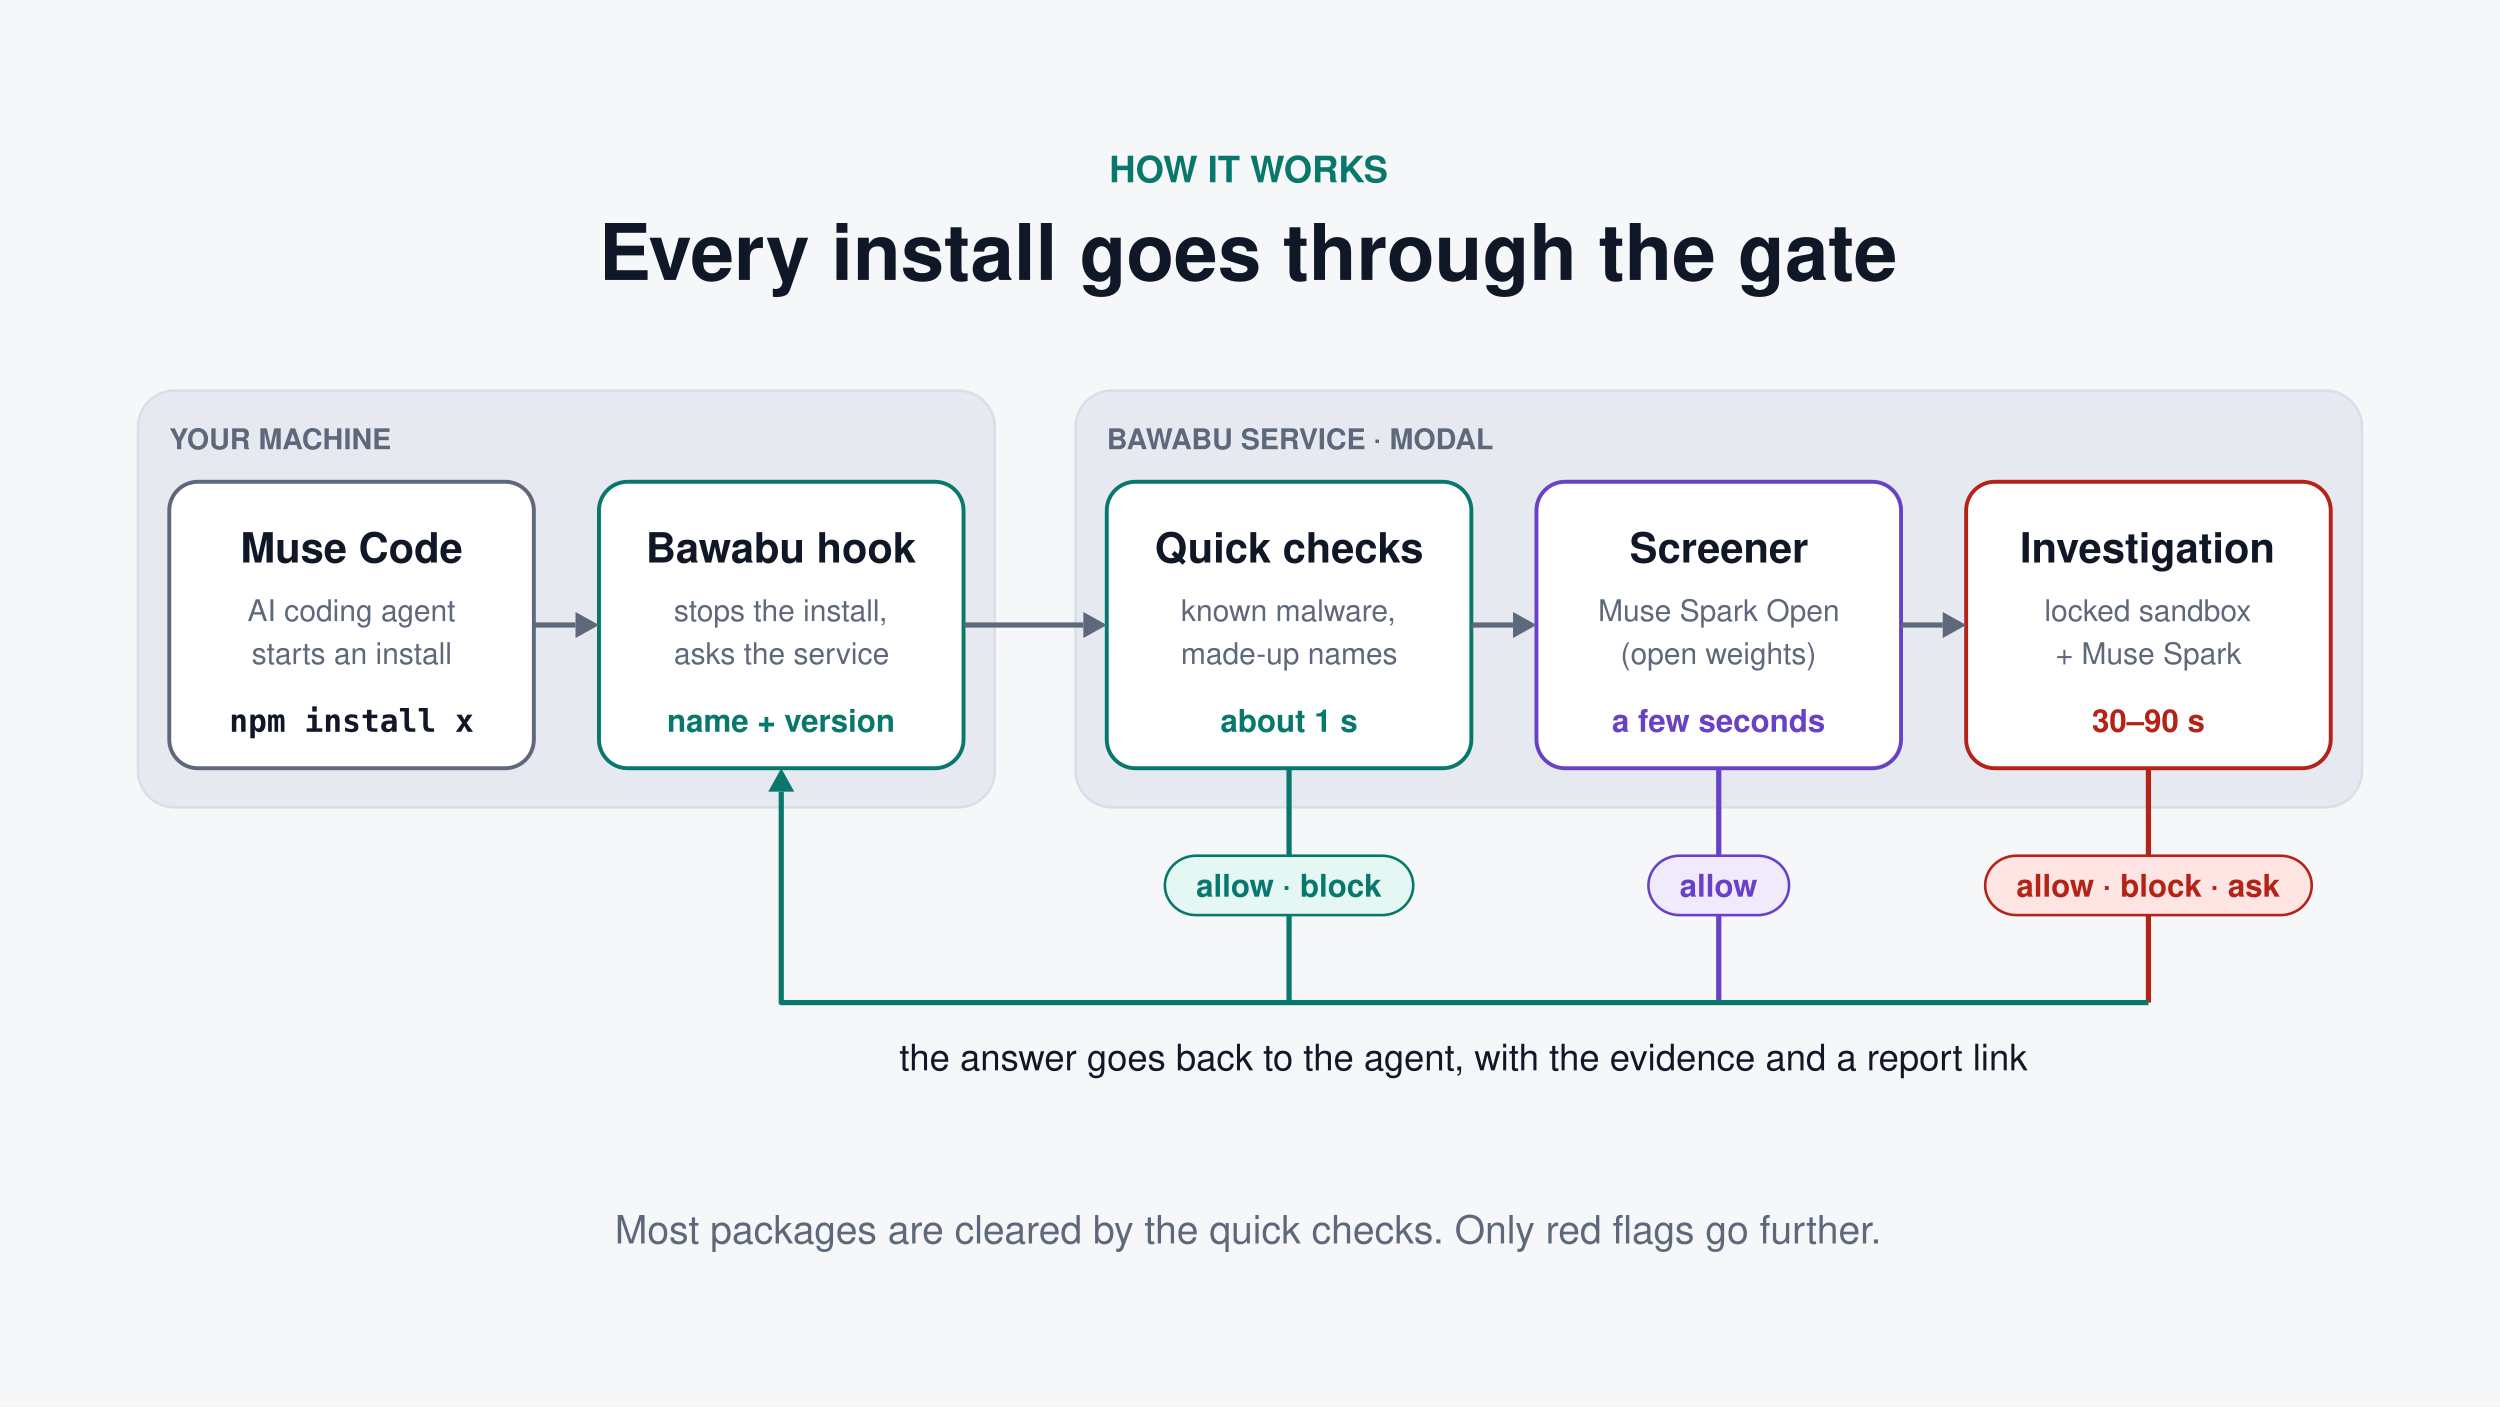
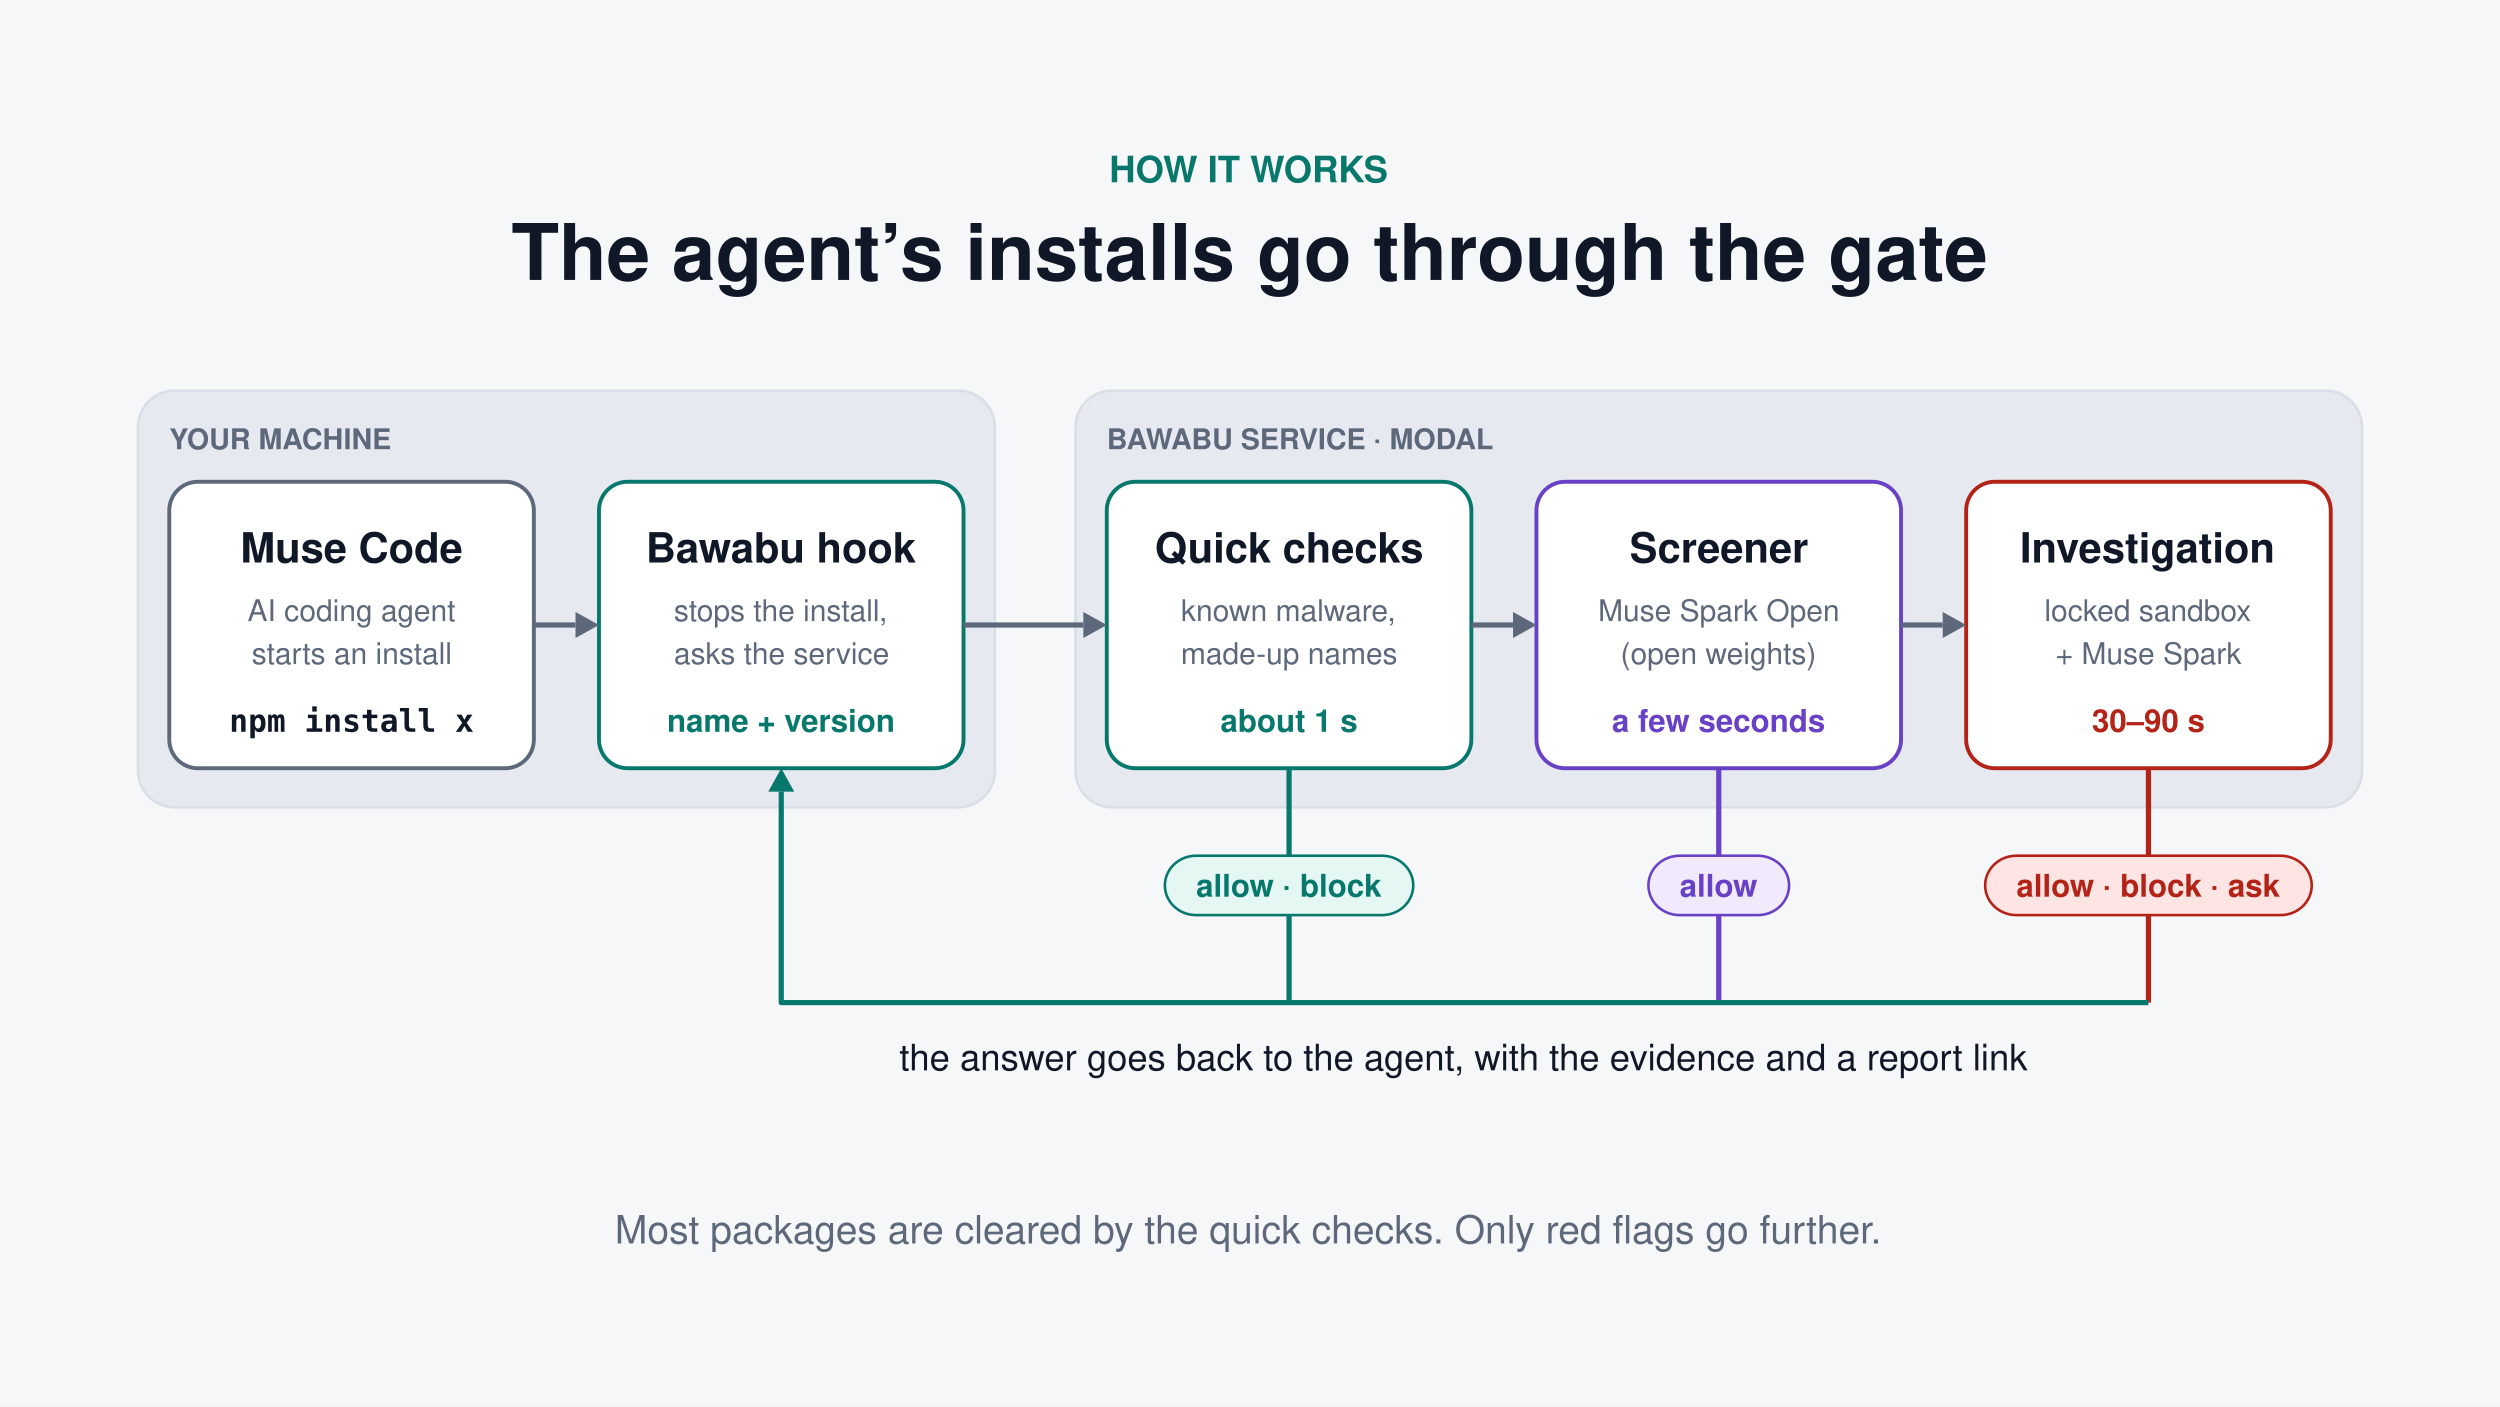
<svg xmlns="http://www.w3.org/2000/svg" width="1920" height="1080" viewBox="0 0 1920 1080">
  <rect width="1920" height="1080" fill="#F6F7F9" />
  <text x="851.898" y="140" font-family="Helvetica, Arial, sans-serif" font-size="28" font-weight="700" fill="#08786C">HOW IT WORKS</text>
-   <text x="459.902" y="215" font-family="Helvetica, Arial, sans-serif" font-size="60" font-weight="700" fill="#101828">Every install goes through the gate</text>
+   <text x="392.727" y="215" font-family="Helvetica, Arial, sans-serif" font-size="60" font-weight="700" fill="#101828">The agent’s installs go through the gate</text>
  <rect x="106" y="300" width="658" height="320" rx="28" fill="#E6EAF0" stroke="#D9DEE7" stroke-width="2" />
  <rect x="826" y="300" width="988" height="320" rx="28" fill="#E6EAF0" stroke="#D9DEE7" stroke-width="2" />
  <text x="130.000" y="345" font-family="Helvetica, Arial, sans-serif" font-size="22" font-weight="700" fill="#5E687B">YOUR MACHINE</text>
  <text x="850.000" y="345" font-family="Helvetica, Arial, sans-serif" font-size="22" font-weight="700" fill="#5E687B">BAWABU SERVICE · MODAL</text>
  <rect x="130" y="370" width="280" height="220" rx="22" fill="#FFFFFF" stroke="#5E687B" stroke-width="3" />
  <text x="184.656" y="432" font-family="Helvetica, Arial, sans-serif" font-size="32" font-weight="700" fill="#101828">Muse Code</text>
  <text x="190.086" y="477" font-family="Helvetica, Arial, sans-serif" font-size="23" font-weight="400" fill="#5E687B">AI coding agent</text>
  <text x="193.309" y="510" font-family="Helvetica, Arial, sans-serif" font-size="23" font-weight="400" fill="#5E687B">starts an install</text>
  <text x="176.055" y="562" font-family="Menlo, monospace" font-size="24" font-weight="700" fill="#101828">npm install x</text>
  <rect x="460" y="370" width="280" height="220" rx="22" fill="#FFFFFF" stroke="#08786C" stroke-width="3" />
  <text x="495.992" y="432" font-family="Helvetica, Arial, sans-serif" font-size="32" font-weight="700" fill="#101828">Bawabu hook</text>
  <text x="517.547" y="477" font-family="Helvetica, Arial, sans-serif" font-size="23" font-weight="400" fill="#5E687B">stops the install,</text>
  <text x="517.559" y="510" font-family="Helvetica, Arial, sans-serif" font-size="23" font-weight="400" fill="#5E687B">asks the service</text>
  <text x="512.266" y="562" font-family="Helvetica, Arial, sans-serif" font-size="24" font-weight="700" fill="#08786C">name + version</text>
  <rect x="850" y="370" width="280" height="220" rx="22" fill="#FFFFFF" stroke="#08786C" stroke-width="3" />
  <text x="886.828" y="432" font-family="Helvetica, Arial, sans-serif" font-size="32" font-weight="700" fill="#101828">Quick checks</text>
  <text x="906.922" y="477" font-family="Helvetica, Arial, sans-serif" font-size="23" font-weight="400" fill="#5E687B">known malware,</text>
  <text x="906.914" y="510" font-family="Helvetica, Arial, sans-serif" font-size="23" font-weight="400" fill="#5E687B">made-up names</text>
  <text x="937.309" y="562" font-family="Helvetica, Arial, sans-serif" font-size="24" font-weight="700" fill="#08786C">about 1 s</text>
  <rect x="1180" y="370" width="280" height="220" rx="22" fill="#FFFFFF" stroke="#6941C6" stroke-width="3" />
  <text x="1251.508" y="432" font-family="Helvetica, Arial, sans-serif" font-size="32" font-weight="700" fill="#101828">Screener</text>
  <text x="1227.324" y="477" font-family="Helvetica, Arial, sans-serif" font-size="23" font-weight="400" fill="#5E687B">Muse Spark Open</text>
  <text x="1244.582" y="510" font-family="Helvetica, Arial, sans-serif" font-size="23" font-weight="400" fill="#5E687B">(open weights)</text>
  <text x="1237.945" y="562" font-family="Helvetica, Arial, sans-serif" font-size="24" font-weight="700" fill="#6941C6">a few seconds</text>
  <rect x="1510" y="370" width="280" height="220" rx="22" fill="#FFFFFF" stroke="#B42318" stroke-width="3" />
  <text x="1551.320" y="432" font-family="Helvetica, Arial, sans-serif" font-size="32" font-weight="700" fill="#101828">Investigation</text>
  <text x="1570.094" y="477" font-family="Helvetica, Arial, sans-serif" font-size="23" font-weight="400" fill="#5E687B">locked sandbox</text>
  <text x="1578.738" y="510" font-family="Helvetica, Arial, sans-serif" font-size="23" font-weight="400" fill="#5E687B">+ Muse Spark</text>
  <text x="1606.609" y="562" font-family="Helvetica, Arial, sans-serif" font-size="24" font-weight="700" fill="#B42318">30–90 s</text>
  <polyline points="410,480 442,480" fill="none" stroke="#5E687B" stroke-width="4" stroke-linejoin="round" />
  <polygon points="460,480 442,490 442,470" fill="#5E687B" />
  <polyline points="740,480 832,480" fill="none" stroke="#5E687B" stroke-width="4" stroke-linejoin="round" />
  <polygon points="850,480 832,490 832,470" fill="#5E687B" />
  <polyline points="1130,480 1162,480" fill="none" stroke="#5E687B" stroke-width="4" stroke-linejoin="round" />
  <polygon points="1180,480 1162,490 1162,470" fill="#5E687B" />
  <polyline points="1460,480 1492,480" fill="none" stroke="#5E687B" stroke-width="4" stroke-linejoin="round" />
  <polygon points="1510,480 1492,490 1492,470" fill="#5E687B" />
  <path d="M990 590V770" stroke="#08786C" stroke-width="4" />
  <rect x="894.625" y="657.2" width="190.75" height="45.6" rx="24" fill="#E4F7F3" stroke="#08786C" stroke-width="2" />
  <text x="918.625" y="688.64" font-family="Helvetica, Arial, sans-serif" font-size="24" font-weight="700" fill="#08786C">allow · block</text>
  <path d="M1320 590V770" stroke="#6941C6" stroke-width="4" />
  <rect x="1265.984" y="657.2" width="108.031" height="45.6" rx="24" fill="#F0EAFC" stroke="#6941C6" stroke-width="2" />
  <text x="1289.984" y="688.64" font-family="Helvetica, Arial, sans-serif" font-size="24" font-weight="700" fill="#6941C6">allow</text>
  <path d="M1650 590V770" stroke="#B42318" stroke-width="4" />
  <rect x="1524.59" y="657.2" width="250.82" height="45.6" rx="24" fill="#FEE4E2" stroke="#B42318" stroke-width="2" />
  <text x="1548.590" y="688.64" font-family="Helvetica, Arial, sans-serif" font-size="24" font-weight="700" fill="#B42318">allow · block · ask</text>
  <polyline points="1650,770 600,770 600,608" fill="none" stroke="#08786C" stroke-width="4" stroke-linejoin="round" />
  <polygon points="600,590 610,608 590,608" fill="#08786C" />
  <text x="690.738" y="822" font-family="Helvetica, Arial, sans-serif" font-size="28" font-weight="400" fill="#101828">the answer goes back to the agent, with the evidence and a report link</text>
  <text x="472.188" y="955" font-family="Helvetica, Arial, sans-serif" font-size="30" font-weight="400" fill="#5E687B">Most packages are cleared by the quick checks. Only red flags go further.</text>
</svg>
